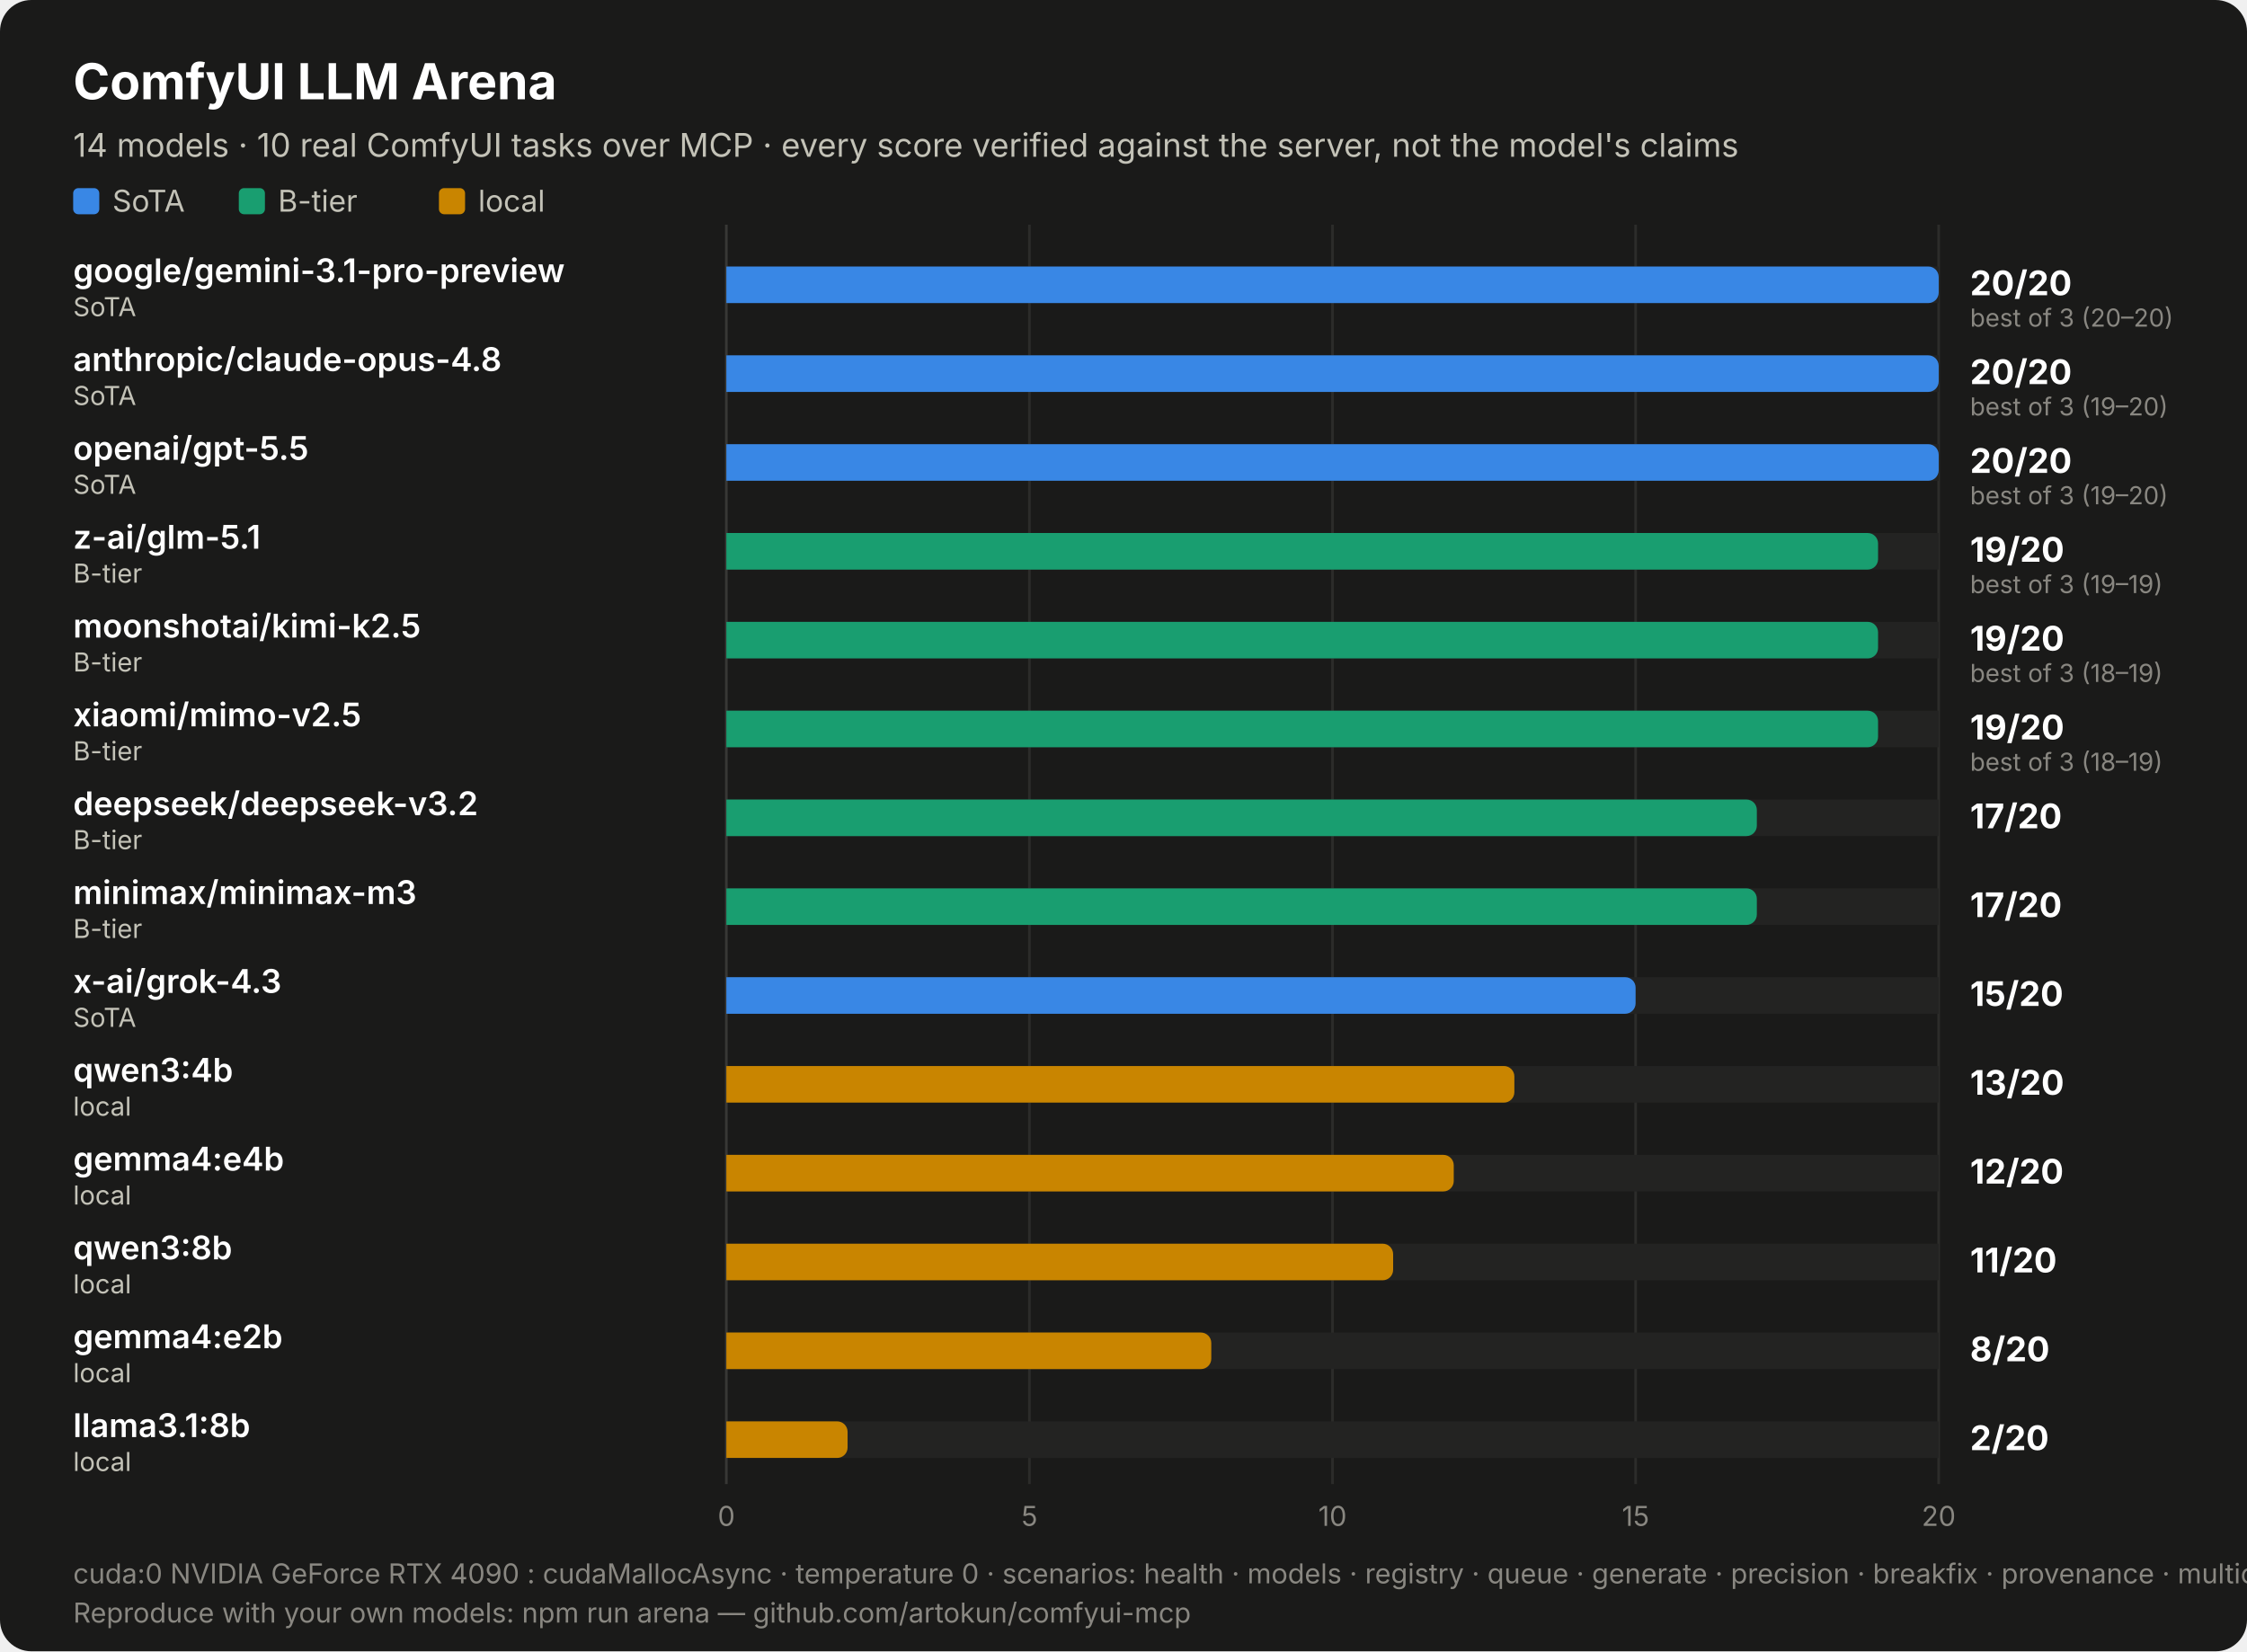
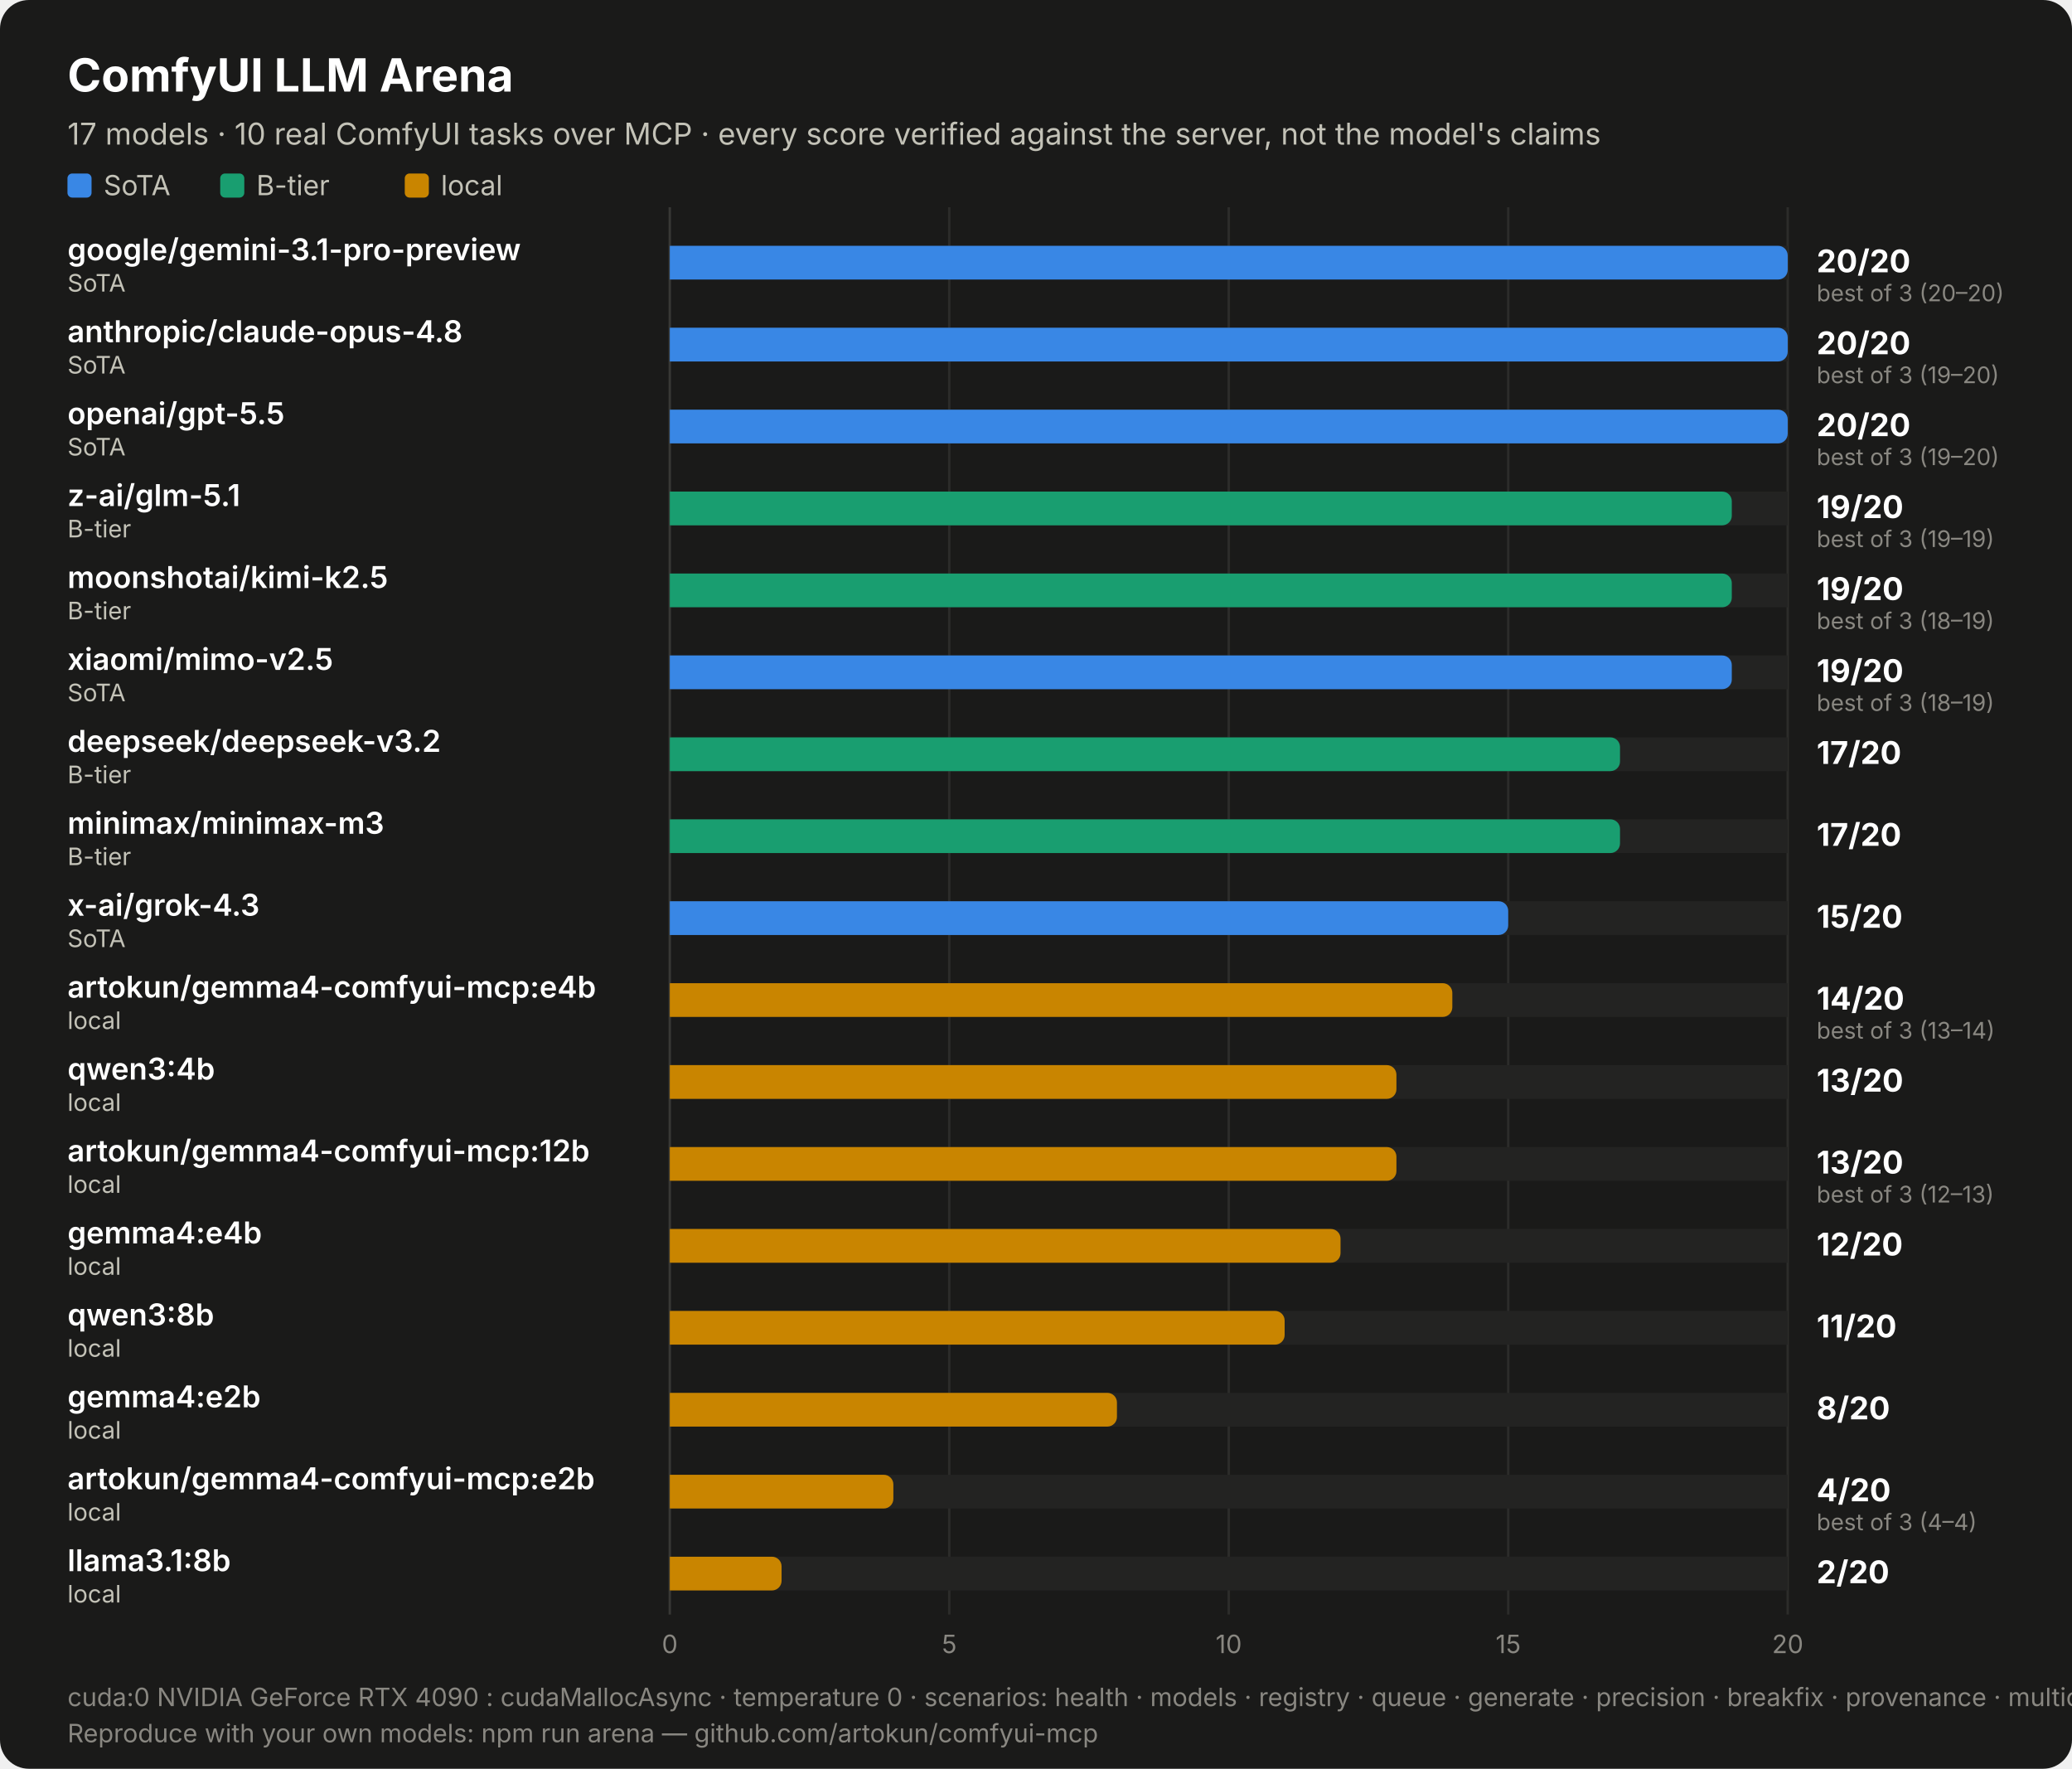
- <svg xmlns="http://www.w3.org/2000/svg" width="860" height="632" viewBox="0 0 860 632" font-family="system-ui, -apple-system, 'Segoe UI', sans-serif">
-   <rect width="860" height="632" rx="12" fill="#1a1a19" />
+ <svg xmlns="http://www.w3.org/2000/svg" width="860" height="734" viewBox="0 0 860 734" font-family="system-ui, -apple-system, 'Segoe UI', sans-serif">
+   <rect width="860" height="734" rx="12" fill="#1a1a19" />
  <text x="28" y="38" font-size="19" font-weight="700" fill="#ffffff">ComfyUI LLM Arena</text>
-   <text x="28" y="60" font-size="12.5" fill="#c3c2b7">14 models · 10 real ComfyUI tasks over MCP · every score verified against the server, not the model's claims</text>
+   <text x="28" y="60" font-size="12.5" fill="#c3c2b7">17 models · 10 real ComfyUI tasks over MCP · every score verified against the server, not the model's claims</text>
  <rect x="28" y="72" width="10" height="10" rx="2" fill="#3987e5" />
  <text x="43" y="81" font-size="11.5" fill="#c3c2b7">SoTA</text>
  <rect x="91.4" y="72" width="10" height="10" rx="2" fill="#199e70" />
  <text x="106.4" y="81" font-size="11.5" fill="#c3c2b7">B-tier</text>
  <rect x="168" y="72" width="10" height="10" rx="2" fill="#c98500" />
  <text x="183" y="81" font-size="11.5" fill="#c3c2b7">local</text>
-   <line x1="278" y1="86" x2="278" y2="568" stroke="#383835" stroke-width="1" />
-   <text x="278" y="584" font-size="10.5" fill="#898781" text-anchor="middle" font-variant-numeric="tabular-nums">0</text>
-   <line x1="394" y1="86" x2="394" y2="568" stroke="#2c2c2a" stroke-width="1" />
-   <text x="394" y="584" font-size="10.5" fill="#898781" text-anchor="middle" font-variant-numeric="tabular-nums">5</text>
-   <line x1="510" y1="86" x2="510" y2="568" stroke="#2c2c2a" stroke-width="1" />
-   <text x="510" y="584" font-size="10.5" fill="#898781" text-anchor="middle" font-variant-numeric="tabular-nums">10</text>
-   <line x1="626" y1="86" x2="626" y2="568" stroke="#2c2c2a" stroke-width="1" />
-   <text x="626" y="584" font-size="10.5" fill="#898781" text-anchor="middle" font-variant-numeric="tabular-nums">15</text>
-   <line x1="742" y1="86" x2="742" y2="568" stroke="#2c2c2a" stroke-width="1" />
-   <text x="742" y="584" font-size="10.5" fill="#898781" text-anchor="middle" font-variant-numeric="tabular-nums">20</text>
+   <line x1="278" y1="86" x2="278" y2="670" stroke="#383835" stroke-width="1" />
+   <text x="278" y="686" font-size="10.5" fill="#898781" text-anchor="middle" font-variant-numeric="tabular-nums">0</text>
+   <line x1="394" y1="86" x2="394" y2="670" stroke="#2c2c2a" stroke-width="1" />
+   <text x="394" y="686" font-size="10.5" fill="#898781" text-anchor="middle" font-variant-numeric="tabular-nums">5</text>
+   <line x1="510" y1="86" x2="510" y2="670" stroke="#2c2c2a" stroke-width="1" />
+   <text x="510" y="686" font-size="10.5" fill="#898781" text-anchor="middle" font-variant-numeric="tabular-nums">10</text>
+   <line x1="626" y1="86" x2="626" y2="670" stroke="#2c2c2a" stroke-width="1" />
+   <text x="626" y="686" font-size="10.5" fill="#898781" text-anchor="middle" font-variant-numeric="tabular-nums">15</text>
+   <line x1="742" y1="86" x2="742" y2="670" stroke="#2c2c2a" stroke-width="1" />
+   <text x="742" y="686" font-size="10.5" fill="#898781" text-anchor="middle" font-variant-numeric="tabular-nums">20</text>
  <text x="28" y="108" font-size="12.5" font-weight="600" fill="#ffffff">google/gemini-3.1-pro-preview</text>
  <text x="28" y="121" font-size="10" fill="#c3c2b7">SoTA</text>
  <rect x="278" y="102" width="464" height="14" fill="#232322" />
  <path d="M 278 102 H 738 a 4 4 0 0 1 4 4 v 6 a 4 4 0 0 1 -4 4 H 278 Z" fill="#3987e5" />
  <text x="754" y="113" font-size="13" font-weight="700" fill="#ffffff" font-variant-numeric="tabular-nums">20/20</text>
  <text x="754" y="125" font-size="9.5" fill="#898781" font-variant-numeric="tabular-nums">best of 3 (20–20)</text>
  <text x="28" y="142" font-size="12.5" font-weight="600" fill="#ffffff">anthropic/claude-opus-4.8</text>
  <text x="28" y="155" font-size="10" fill="#c3c2b7">SoTA</text>
  <rect x="278" y="136" width="464" height="14" fill="#232322" />
  <path d="M 278 136 H 738 a 4 4 0 0 1 4 4 v 6 a 4 4 0 0 1 -4 4 H 278 Z" fill="#3987e5" />
  <text x="754" y="147" font-size="13" font-weight="700" fill="#ffffff" font-variant-numeric="tabular-nums">20/20</text>
  <text x="754" y="159" font-size="9.5" fill="#898781" font-variant-numeric="tabular-nums">best of 3 (19–20)</text>
  <text x="28" y="176" font-size="12.5" font-weight="600" fill="#ffffff">openai/gpt-5.5</text>
  <text x="28" y="189" font-size="10" fill="#c3c2b7">SoTA</text>
  <rect x="278" y="170" width="464" height="14" fill="#232322" />
  <path d="M 278 170 H 738 a 4 4 0 0 1 4 4 v 6 a 4 4 0 0 1 -4 4 H 278 Z" fill="#3987e5" />
  <text x="754" y="181" font-size="13" font-weight="700" fill="#ffffff" font-variant-numeric="tabular-nums">20/20</text>
  <text x="754" y="193" font-size="9.5" fill="#898781" font-variant-numeric="tabular-nums">best of 3 (19–20)</text>
  <text x="28" y="210" font-size="12.5" font-weight="600" fill="#ffffff">z-ai/glm-5.1</text>
  <text x="28" y="223" font-size="10" fill="#c3c2b7">B-tier</text>
  <rect x="278" y="204" width="464" height="14" fill="#232322" />
  <path d="M 278 204 H 714.8 a 4 4 0 0 1 4 4 v 6 a 4 4 0 0 1 -4 4 H 278 Z" fill="#199e70" />
  <text x="754" y="215" font-size="13" font-weight="700" fill="#ffffff" font-variant-numeric="tabular-nums">19/20</text>
  <text x="754" y="227" font-size="9.5" fill="#898781" font-variant-numeric="tabular-nums">best of 3 (19–19)</text>
  <text x="28" y="244" font-size="12.5" font-weight="600" fill="#ffffff">moonshotai/kimi-k2.5</text>
  <text x="28" y="257" font-size="10" fill="#c3c2b7">B-tier</text>
  <rect x="278" y="238" width="464" height="14" fill="#232322" />
  <path d="M 278 238 H 714.8 a 4 4 0 0 1 4 4 v 6 a 4 4 0 0 1 -4 4 H 278 Z" fill="#199e70" />
  <text x="754" y="249" font-size="13" font-weight="700" fill="#ffffff" font-variant-numeric="tabular-nums">19/20</text>
  <text x="754" y="261" font-size="9.5" fill="#898781" font-variant-numeric="tabular-nums">best of 3 (18–19)</text>
  <text x="28" y="278" font-size="12.5" font-weight="600" fill="#ffffff">xiaomi/mimo-v2.5</text>
-   <text x="28" y="291" font-size="10" fill="#c3c2b7">B-tier</text>
+   <text x="28" y="291" font-size="10" fill="#c3c2b7">SoTA</text>
  <rect x="278" y="272" width="464" height="14" fill="#232322" />
-   <path d="M 278 272 H 714.8 a 4 4 0 0 1 4 4 v 6 a 4 4 0 0 1 -4 4 H 278 Z" fill="#199e70" />
+   <path d="M 278 272 H 714.8 a 4 4 0 0 1 4 4 v 6 a 4 4 0 0 1 -4 4 H 278 Z" fill="#3987e5" />
  <text x="754" y="283" font-size="13" font-weight="700" fill="#ffffff" font-variant-numeric="tabular-nums">19/20</text>
  <text x="754" y="295" font-size="9.5" fill="#898781" font-variant-numeric="tabular-nums">best of 3 (18–19)</text>
  <text x="28" y="312" font-size="12.5" font-weight="600" fill="#ffffff">deepseek/deepseek-v3.2</text>
  <text x="28" y="325" font-size="10" fill="#c3c2b7">B-tier</text>
  <rect x="278" y="306" width="464" height="14" fill="#232322" />
  <path d="M 278 306 H 668.4 a 4 4 0 0 1 4 4 v 6 a 4 4 0 0 1 -4 4 H 278 Z" fill="#199e70" />
  <text x="754" y="317" font-size="13" font-weight="700" fill="#ffffff" font-variant-numeric="tabular-nums">17/20</text>
  <text x="28" y="346" font-size="12.5" font-weight="600" fill="#ffffff">minimax/minimax-m3</text>
  <text x="28" y="359" font-size="10" fill="#c3c2b7">B-tier</text>
  <rect x="278" y="340" width="464" height="14" fill="#232322" />
  <path d="M 278 340 H 668.4 a 4 4 0 0 1 4 4 v 6 a 4 4 0 0 1 -4 4 H 278 Z" fill="#199e70" />
  <text x="754" y="351" font-size="13" font-weight="700" fill="#ffffff" font-variant-numeric="tabular-nums">17/20</text>
  <text x="28" y="380" font-size="12.5" font-weight="600" fill="#ffffff">x-ai/grok-4.3</text>
  <text x="28" y="393" font-size="10" fill="#c3c2b7">SoTA</text>
  <rect x="278" y="374" width="464" height="14" fill="#232322" />
  <path d="M 278 374 H 622 a 4 4 0 0 1 4 4 v 6 a 4 4 0 0 1 -4 4 H 278 Z" fill="#3987e5" />
  <text x="754" y="385" font-size="13" font-weight="700" fill="#ffffff" font-variant-numeric="tabular-nums">15/20</text>
-   <text x="28" y="414" font-size="12.5" font-weight="600" fill="#ffffff">qwen3:4b</text>
+   <text x="28" y="414" font-size="12.5" font-weight="600" fill="#ffffff">artokun/gemma4-comfyui-mcp:e4b</text>
  <text x="28" y="427" font-size="10" fill="#c3c2b7">local</text>
  <rect x="278" y="408" width="464" height="14" fill="#232322" />
-   <path d="M 278 408 H 575.6 a 4 4 0 0 1 4 4 v 6 a 4 4 0 0 1 -4 4 H 278 Z" fill="#c98500" />
-   <text x="754" y="419" font-size="13" font-weight="700" fill="#ffffff" font-variant-numeric="tabular-nums">13/20</text>
-   <text x="28" y="448" font-size="12.5" font-weight="600" fill="#ffffff">gemma4:e4b</text>
+   <path d="M 278 408 H 598.8 a 4 4 0 0 1 4 4 v 6 a 4 4 0 0 1 -4 4 H 278 Z" fill="#c98500" />
+   <text x="754" y="419" font-size="13" font-weight="700" fill="#ffffff" font-variant-numeric="tabular-nums">14/20</text>
+   <text x="754" y="431" font-size="9.5" fill="#898781" font-variant-numeric="tabular-nums">best of 3 (13–14)</text>
+   <text x="28" y="448" font-size="12.5" font-weight="600" fill="#ffffff">qwen3:4b</text>
  <text x="28" y="461" font-size="10" fill="#c3c2b7">local</text>
  <rect x="278" y="442" width="464" height="14" fill="#232322" />
-   <path d="M 278 442 H 552.4 a 4 4 0 0 1 4 4 v 6 a 4 4 0 0 1 -4 4 H 278 Z" fill="#c98500" />
-   <text x="754" y="453" font-size="13" font-weight="700" fill="#ffffff" font-variant-numeric="tabular-nums">12/20</text>
-   <text x="28" y="482" font-size="12.5" font-weight="600" fill="#ffffff">qwen3:8b</text>
+   <path d="M 278 442 H 575.6 a 4 4 0 0 1 4 4 v 6 a 4 4 0 0 1 -4 4 H 278 Z" fill="#c98500" />
+   <text x="754" y="453" font-size="13" font-weight="700" fill="#ffffff" font-variant-numeric="tabular-nums">13/20</text>
+   <text x="28" y="482" font-size="12.5" font-weight="600" fill="#ffffff">artokun/gemma4-comfyui-mcp:12b</text>
  <text x="28" y="495" font-size="10" fill="#c3c2b7">local</text>
  <rect x="278" y="476" width="464" height="14" fill="#232322" />
-   <path d="M 278 476 H 529.2 a 4 4 0 0 1 4 4 v 6 a 4 4 0 0 1 -4 4 H 278 Z" fill="#c98500" />
-   <text x="754" y="487" font-size="13" font-weight="700" fill="#ffffff" font-variant-numeric="tabular-nums">11/20</text>
-   <text x="28" y="516" font-size="12.5" font-weight="600" fill="#ffffff">gemma4:e2b</text>
+   <path d="M 278 476 H 575.6 a 4 4 0 0 1 4 4 v 6 a 4 4 0 0 1 -4 4 H 278 Z" fill="#c98500" />
+   <text x="754" y="487" font-size="13" font-weight="700" fill="#ffffff" font-variant-numeric="tabular-nums">13/20</text>
+   <text x="754" y="499" font-size="9.5" fill="#898781" font-variant-numeric="tabular-nums">best of 3 (12–13)</text>
+   <text x="28" y="516" font-size="12.5" font-weight="600" fill="#ffffff">gemma4:e4b</text>
  <text x="28" y="529" font-size="10" fill="#c3c2b7">local</text>
  <rect x="278" y="510" width="464" height="14" fill="#232322" />
-   <path d="M 278 510 H 459.6 a 4 4 0 0 1 4 4 v 6 a 4 4 0 0 1 -4 4 H 278 Z" fill="#c98500" />
-   <text x="754" y="521" font-size="13" font-weight="700" fill="#ffffff" font-variant-numeric="tabular-nums">8/20</text>
-   <text x="28" y="550" font-size="12.5" font-weight="600" fill="#ffffff">llama3.1:8b</text>
+   <path d="M 278 510 H 552.4 a 4 4 0 0 1 4 4 v 6 a 4 4 0 0 1 -4 4 H 278 Z" fill="#c98500" />
+   <text x="754" y="521" font-size="13" font-weight="700" fill="#ffffff" font-variant-numeric="tabular-nums">12/20</text>
+   <text x="28" y="550" font-size="12.5" font-weight="600" fill="#ffffff">qwen3:8b</text>
  <text x="28" y="563" font-size="10" fill="#c3c2b7">local</text>
  <rect x="278" y="544" width="464" height="14" fill="#232322" />
-   <path d="M 278 544 H 320.4 a 4 4 0 0 1 4 4 v 6 a 4 4 0 0 1 -4 4 H 278 Z" fill="#c98500" />
-   <text x="754" y="555" font-size="13" font-weight="700" fill="#ffffff" font-variant-numeric="tabular-nums">2/20</text>
-   <text x="28" y="606" font-size="10.5" fill="#898781">cuda:0 NVIDIA GeForce RTX 4090 : cudaMallocAsync · temperature 0 · scenarios: health · models · registry · queue · generate · precision · breakfix · provenance · multiout · pipeline</text>
-   <text x="28" y="621" font-size="10.5" fill="#898781">Reproduce with your own models: npm run arena — github.com/artokun/comfyui-mcp</text>
+   <path d="M 278 544 H 529.2 a 4 4 0 0 1 4 4 v 6 a 4 4 0 0 1 -4 4 H 278 Z" fill="#c98500" />
+   <text x="754" y="555" font-size="13" font-weight="700" fill="#ffffff" font-variant-numeric="tabular-nums">11/20</text>
+   <text x="28" y="584" font-size="12.5" font-weight="600" fill="#ffffff">gemma4:e2b</text>
+   <text x="28" y="597" font-size="10" fill="#c3c2b7">local</text>
+   <rect x="278" y="578" width="464" height="14" fill="#232322" />
+   <path d="M 278 578 H 459.6 a 4 4 0 0 1 4 4 v 6 a 4 4 0 0 1 -4 4 H 278 Z" fill="#c98500" />
+   <text x="754" y="589" font-size="13" font-weight="700" fill="#ffffff" font-variant-numeric="tabular-nums">8/20</text>
+   <text x="28" y="618" font-size="12.5" font-weight="600" fill="#ffffff">artokun/gemma4-comfyui-mcp:e2b</text>
+   <text x="28" y="631" font-size="10" fill="#c3c2b7">local</text>
+   <rect x="278" y="612" width="464" height="14" fill="#232322" />
+   <path d="M 278 612 H 366.8 a 4 4 0 0 1 4 4 v 6 a 4 4 0 0 1 -4 4 H 278 Z" fill="#c98500" />
+   <text x="754" y="623" font-size="13" font-weight="700" fill="#ffffff" font-variant-numeric="tabular-nums">4/20</text>
+   <text x="754" y="635" font-size="9.5" fill="#898781" font-variant-numeric="tabular-nums">best of 3 (4–4)</text>
+   <text x="28" y="652" font-size="12.5" font-weight="600" fill="#ffffff">llama3.1:8b</text>
+   <text x="28" y="665" font-size="10" fill="#c3c2b7">local</text>
+   <rect x="278" y="646" width="464" height="14" fill="#232322" />
+   <path d="M 278 646 H 320.4 a 4 4 0 0 1 4 4 v 6 a 4 4 0 0 1 -4 4 H 278 Z" fill="#c98500" />
+   <text x="754" y="657" font-size="13" font-weight="700" fill="#ffffff" font-variant-numeric="tabular-nums">2/20</text>
+   <text x="28" y="708" font-size="10.5" fill="#898781">cuda:0 NVIDIA GeForce RTX 4090 : cudaMallocAsync · temperature 0 · scenarios: health · models · registry · queue · generate · precision · breakfix · provenance · multiout · pipeline</text>
+   <text x="28" y="723" font-size="10.5" fill="#898781">Reproduce with your own models: npm run arena — github.com/artokun/comfyui-mcp</text>
</svg>
